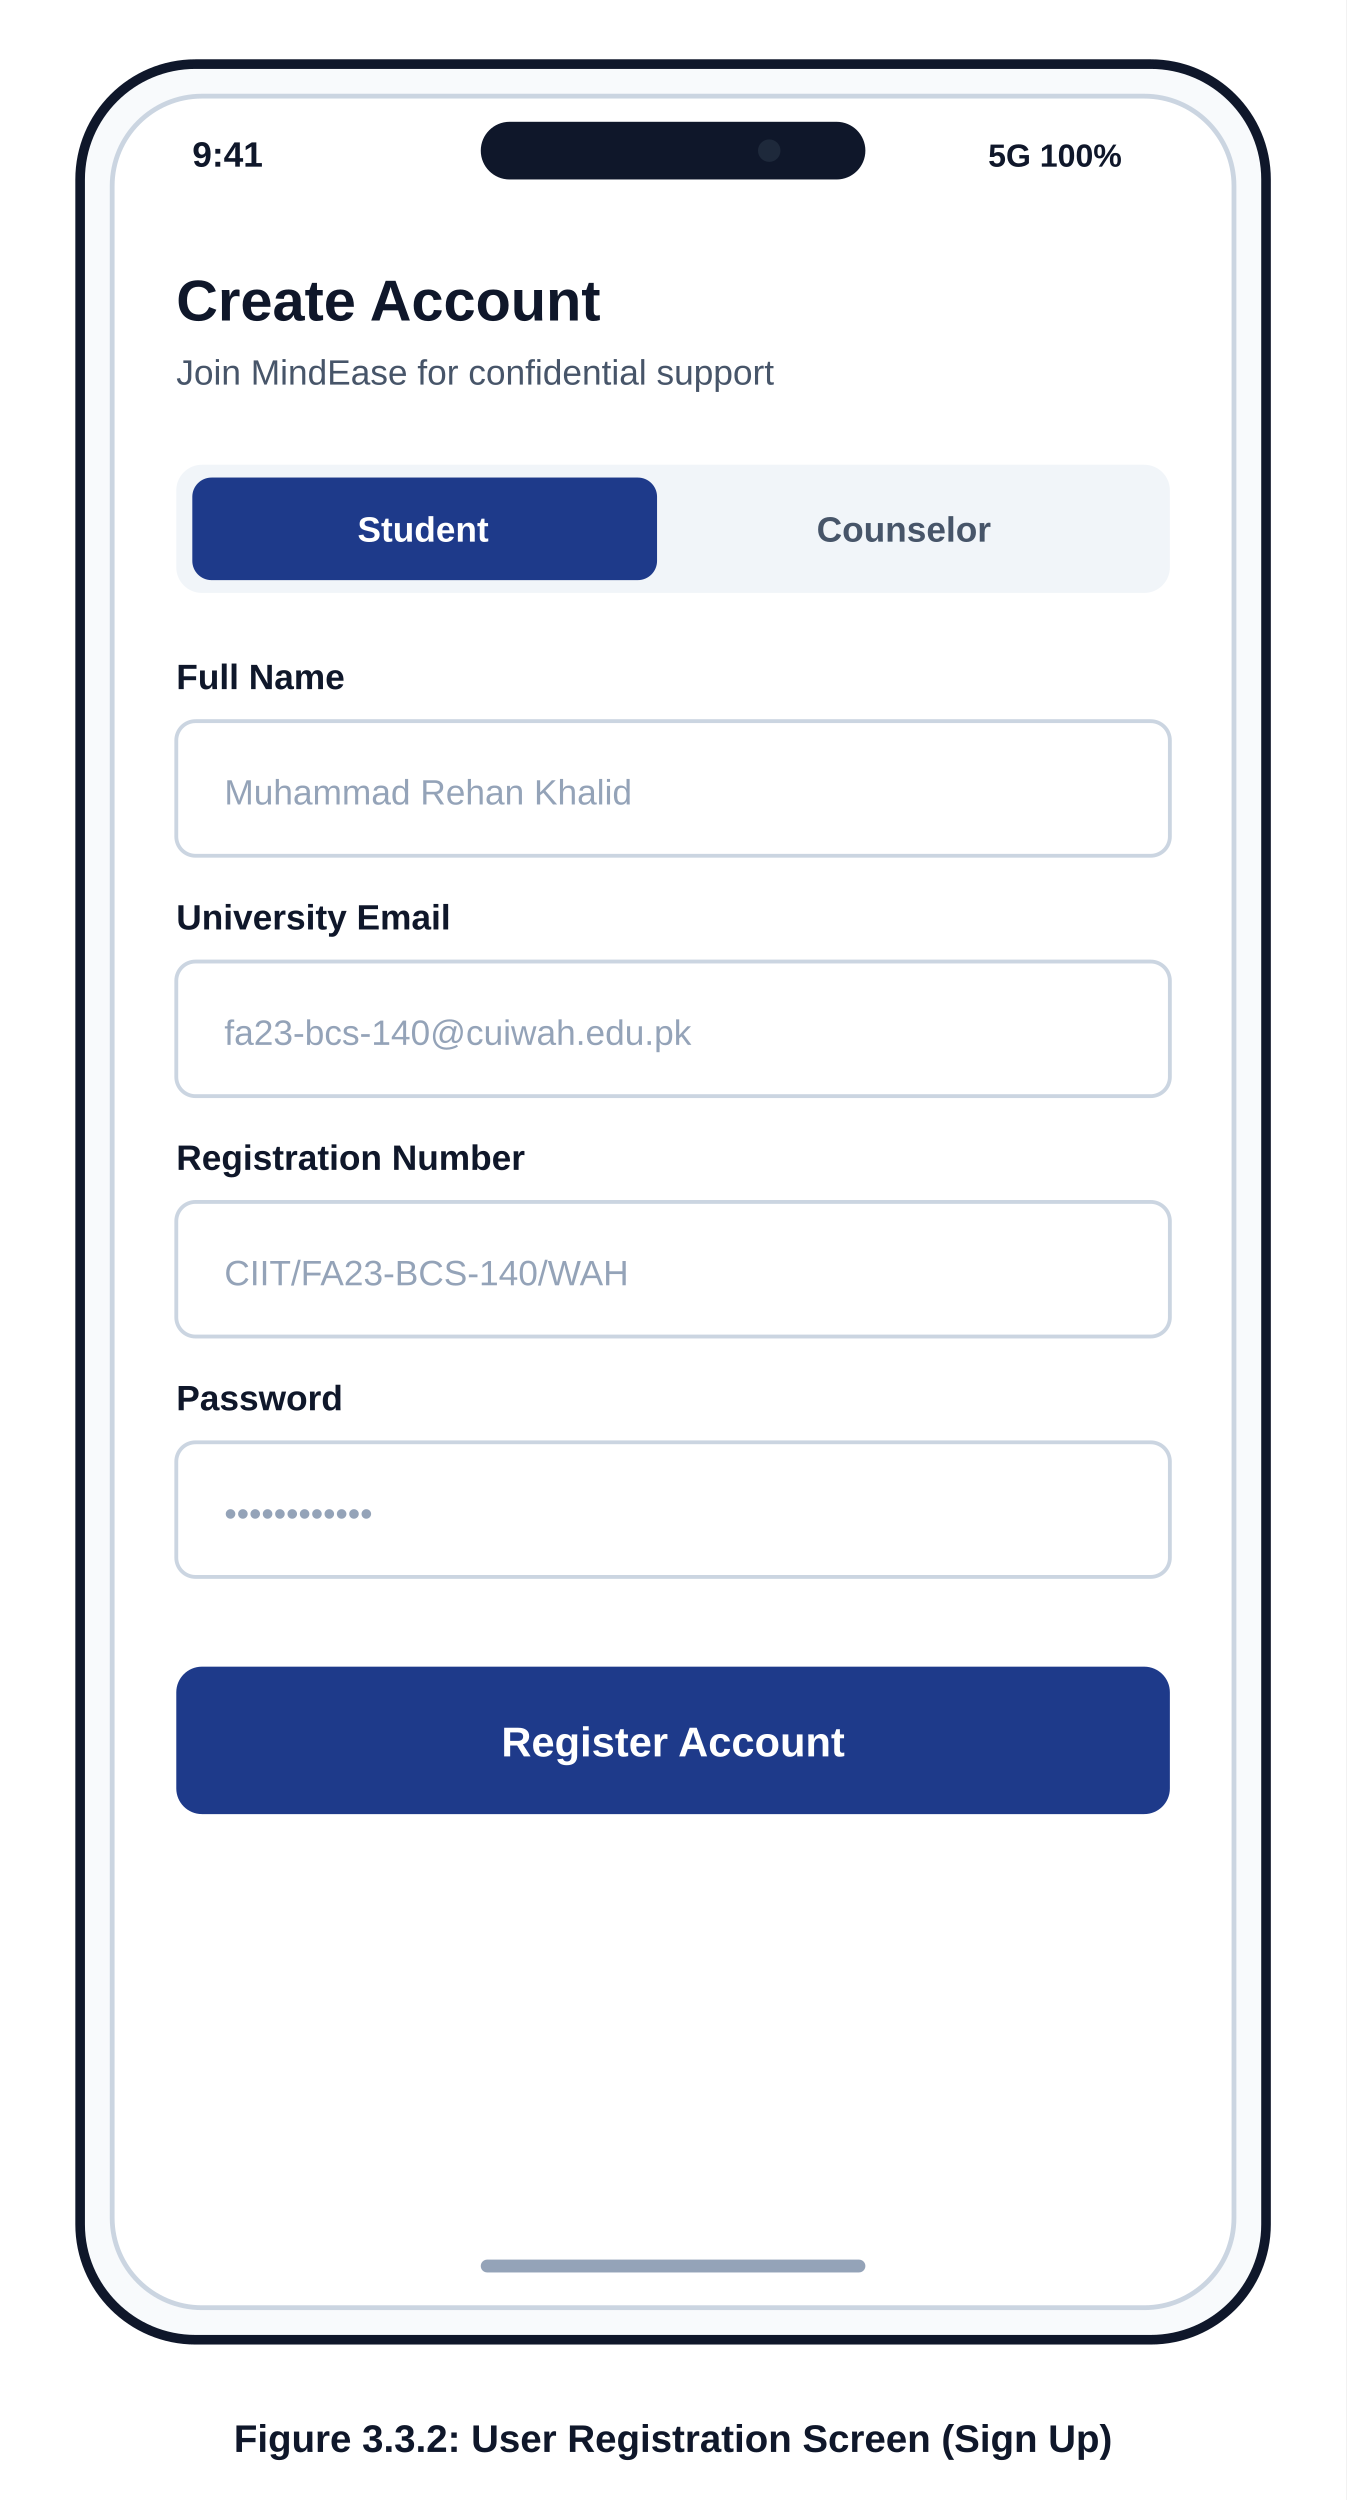
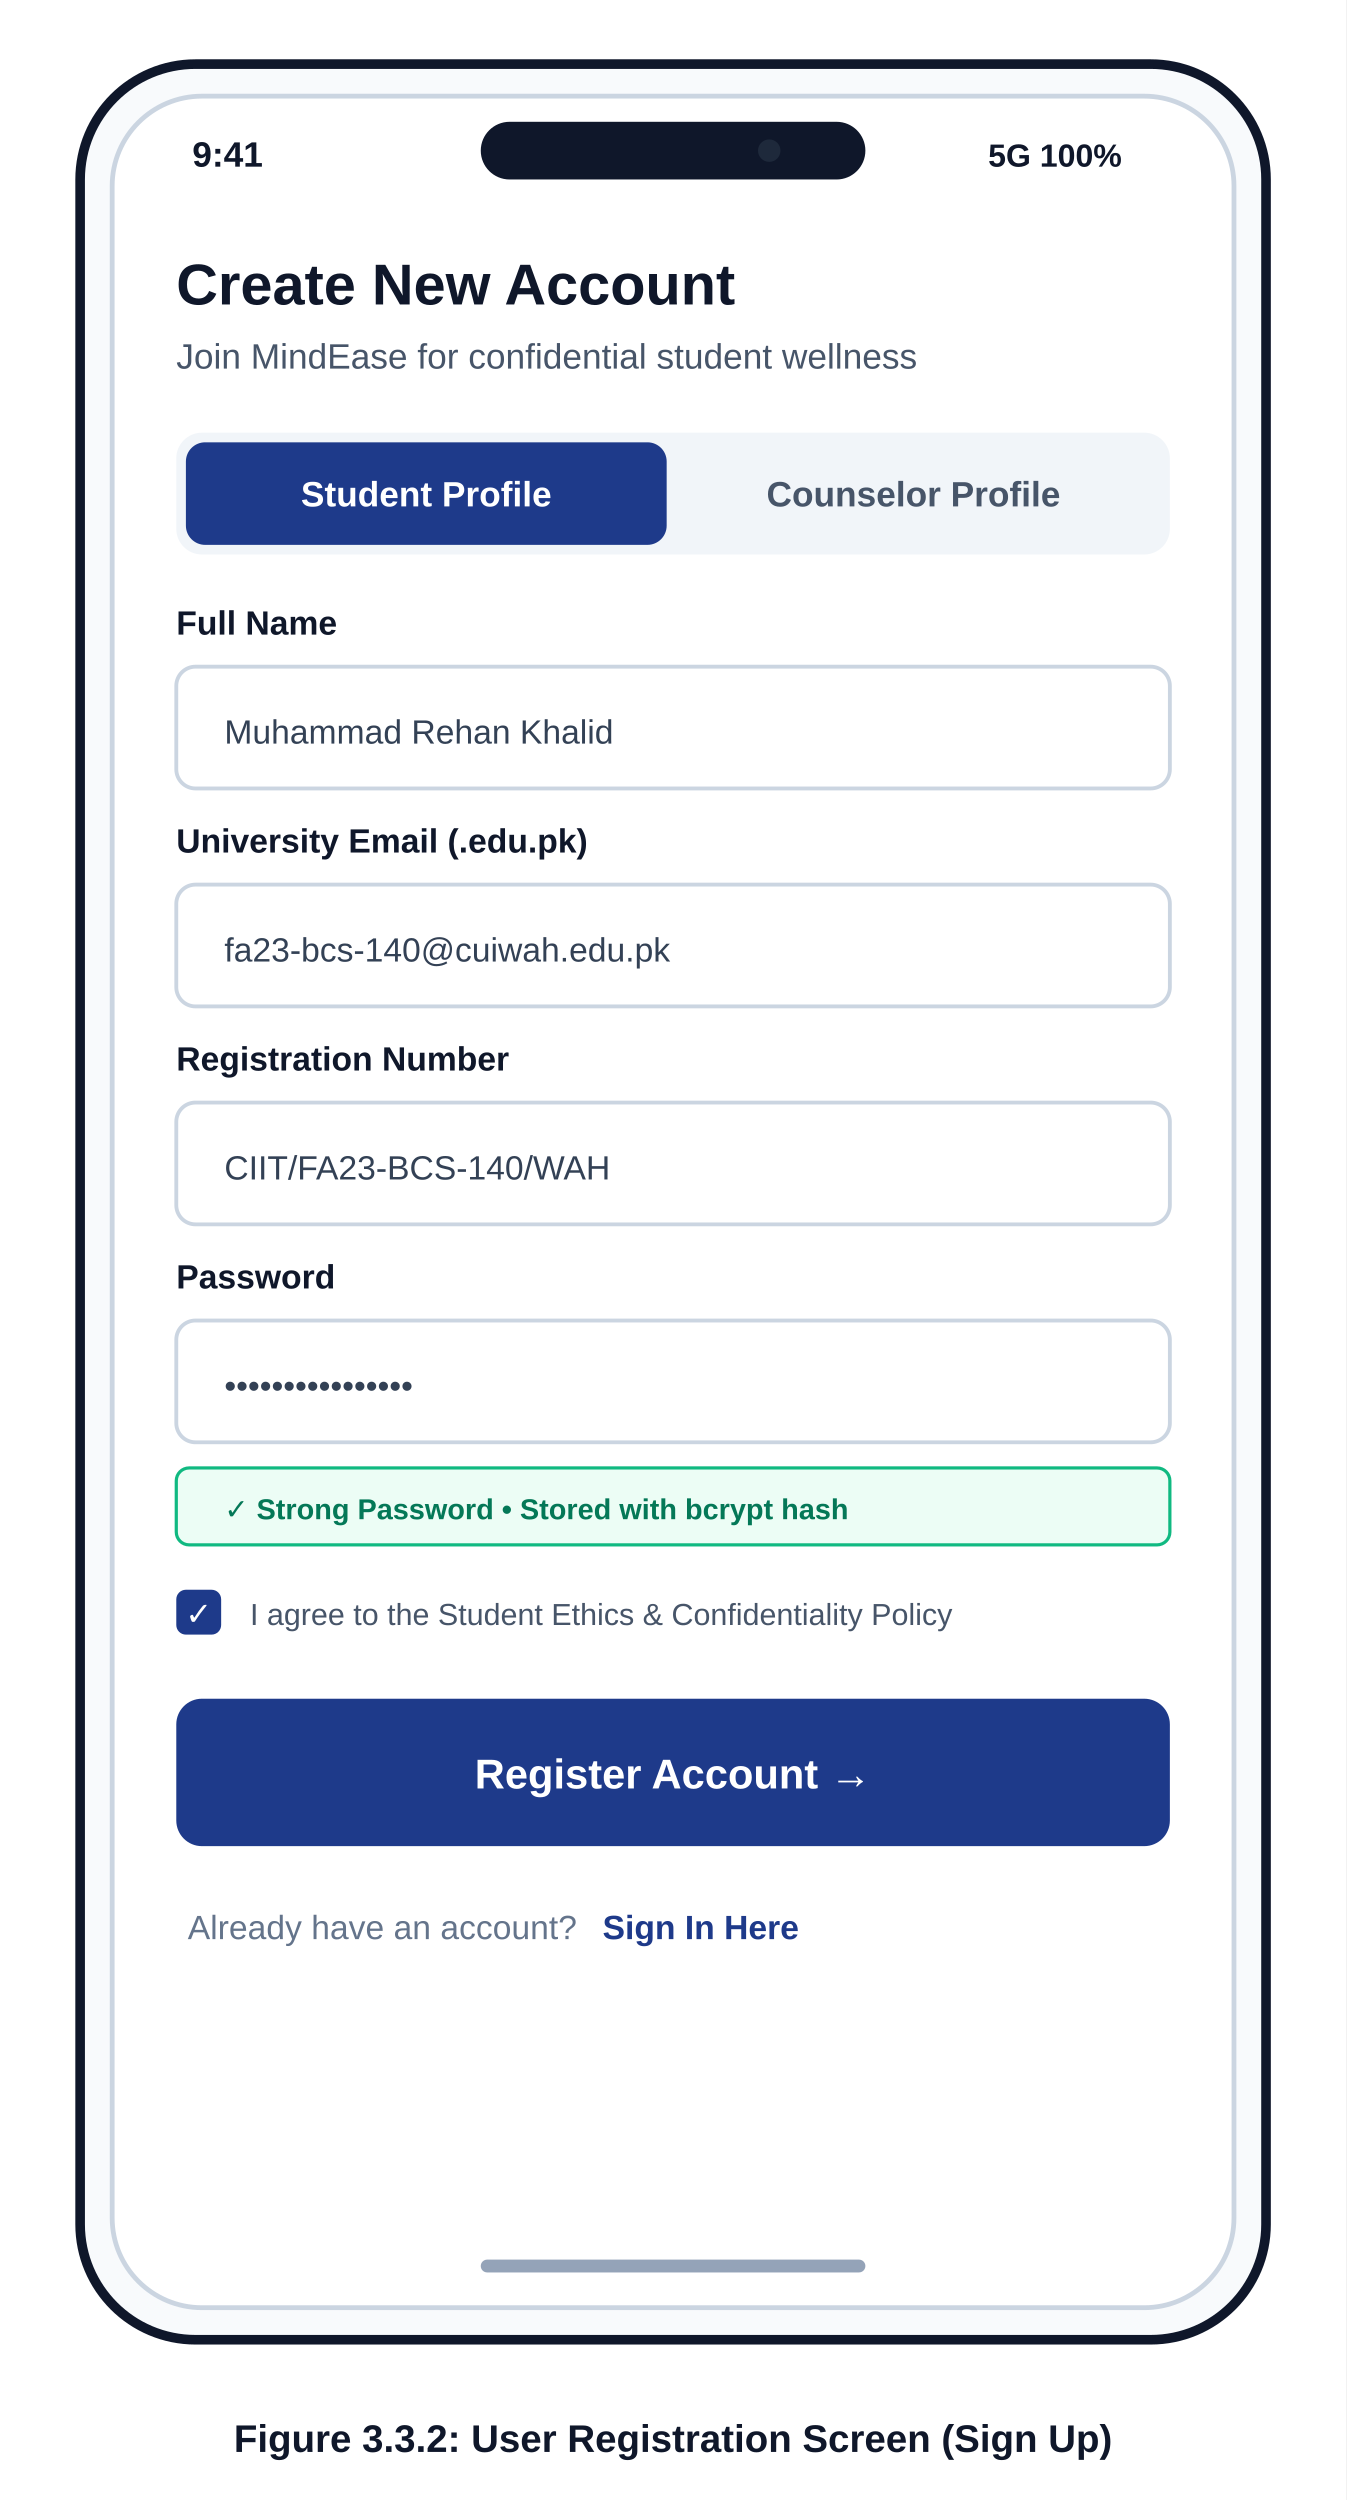
<svg xmlns="http://www.w3.org/2000/svg" width="420" height="780" viewBox="0 0 420 780">
  <rect width="420" height="780" fill="#ffffff" />
  <rect x="25" y="20" width="370" height="710" rx="36" fill="#f8fafc" stroke="#0f172a" stroke-width="3" />
  <rect x="35" y="30" width="350" height="690" rx="28" fill="#ffffff" stroke="#cbd5e1" stroke-width="1.5" />
  <rect x="150" y="38" width="120" height="18" rx="9" fill="#0f172a" />
  <circle cx="240" cy="47" r="3.5" fill="#1e293b" />
  <text x="60" y="52" font-family="Arial, sans-serif" font-size="11" font-weight="bold" fill="#0f172a">9:41</text>
  <text x="350" y="52" font-family="Arial, sans-serif" font-size="10" font-weight="bold" fill="#0f172a" text-anchor="end">5G 100%</text>
-   <text x="55" y="100" font-family="Arial, sans-serif" font-size="18" font-weight="bold" fill="#0f172a">Create Account</text>
-   <text x="55" y="120" font-family="Arial, sans-serif" font-size="11" fill="#475569">Join MindEase for confidential support</text>
-   <rect x="55" y="145" width="310" height="40" rx="8" fill="#f1f5f9" />
-   <rect x="60" y="149" width="145" height="32" rx="6" fill="#1e3a8a" />
-   <text x="132" y="169" font-family="Arial, sans-serif" font-size="11" font-weight="bold" fill="#ffffff" text-anchor="middle">Student</text>
-   <text x="282" y="169" font-family="Arial, sans-serif" font-size="11" font-weight="bold" fill="#475569" text-anchor="middle">Counselor</text>
-   <text x="55" y="215" font-family="Arial, sans-serif" font-size="11" font-weight="bold" fill="#0f172a">Full Name</text>
-   <rect x="55" y="225" width="310" height="42" rx="6" fill="#ffffff" stroke="#cbd5e1" stroke-width="1.2" />
-   <text x="70" y="251" font-family="Arial, sans-serif" font-size="11" fill="#94a3b8">Muhammad Rehan Khalid</text>
-   <text x="55" y="290" font-family="Arial, sans-serif" font-size="11" font-weight="bold" fill="#0f172a">University Email</text>
-   <rect x="55" y="300" width="310" height="42" rx="6" fill="#ffffff" stroke="#cbd5e1" stroke-width="1.2" />
-   <text x="70" y="326" font-family="Arial, sans-serif" font-size="11" fill="#94a3b8">fa23-bcs-140@cuiwah.edu.pk</text>
-   <text x="55" y="365" font-family="Arial, sans-serif" font-size="11" font-weight="bold" fill="#0f172a">Registration Number</text>
-   <rect x="55" y="375" width="310" height="42" rx="6" fill="#ffffff" stroke="#cbd5e1" stroke-width="1.2" />
-   <text x="70" y="401" font-family="Arial, sans-serif" font-size="11" fill="#94a3b8">CIIT/FA23-BCS-140/WAH</text>
-   <text x="55" y="440" font-family="Arial, sans-serif" font-size="11" font-weight="bold" fill="#0f172a">Password</text>
-   <rect x="55" y="450" width="310" height="42" rx="6" fill="#ffffff" stroke="#cbd5e1" stroke-width="1.2" />
-   <text x="70" y="476" font-family="Arial, sans-serif" font-size="11" fill="#94a3b8">••••••••••••</text>
-   <rect x="55" y="520" width="310" height="46" rx="8" fill="#1e3a8a" />
-   <text x="210" y="548" font-family="Arial, sans-serif" font-size="13" font-weight="bold" fill="#ffffff" text-anchor="middle">Register Account</text>
+   <text x="55" y="95" font-family="Arial, sans-serif" font-size="18" font-weight="bold" fill="#0f172a">Create New Account</text>
+   <text x="55" y="115" font-family="Arial, sans-serif" font-size="11" fill="#475569">Join MindEase for confidential student wellness</text>
+   <rect x="55" y="135" width="310" height="38" rx="8" fill="#f1f5f9" />
+   <rect x="58" y="138" width="150" height="32" rx="6" fill="#1e3a8a" />
+   <text x="133" y="158" font-family="Arial, sans-serif" font-size="11" font-weight="bold" fill="#ffffff" text-anchor="middle">Student Profile</text>
+   <text x="285" y="158" font-family="Arial, sans-serif" font-size="11" font-weight="bold" fill="#475569" text-anchor="middle">Counselor Profile</text>
+   <text x="55" y="198" font-family="Arial, sans-serif" font-size="10.5" font-weight="bold" fill="#0f172a">Full Name</text>
+   <rect x="55" y="208" width="310" height="38" rx="6" fill="#ffffff" stroke="#cbd5e1" stroke-width="1.2" />
+   <text x="70" y="232" font-family="Arial, sans-serif" font-size="10.5" fill="#334155">Muhammad Rehan Khalid</text>
+   <text x="55" y="266" font-family="Arial, sans-serif" font-size="10.5" font-weight="bold" fill="#0f172a">University Email (.edu.pk)</text>
+   <rect x="55" y="276" width="310" height="38" rx="6" fill="#ffffff" stroke="#cbd5e1" stroke-width="1.2" />
+   <text x="70" y="300" font-family="Arial, sans-serif" font-size="10.5" fill="#334155">fa23-bcs-140@cuiwah.edu.pk</text>
+   <text x="55" y="334" font-family="Arial, sans-serif" font-size="10.5" font-weight="bold" fill="#0f172a">Registration Number</text>
+   <rect x="55" y="344" width="310" height="38" rx="6" fill="#ffffff" stroke="#cbd5e1" stroke-width="1.2" />
+   <text x="70" y="368" font-family="Arial, sans-serif" font-size="10.5" fill="#334155">CIIT/FA23-BCS-140/WAH</text>
+   <text x="55" y="402" font-family="Arial, sans-serif" font-size="10.5" font-weight="bold" fill="#0f172a">Password</text>
+   <rect x="55" y="412" width="310" height="38" rx="6" fill="#ffffff" stroke="#cbd5e1" stroke-width="1.2" />
+   <text x="70" y="436" font-family="Arial, sans-serif" font-size="10.5" fill="#334155">••••••••••••••••</text>
+   <rect x="55" y="458" width="310" height="24" rx="4" fill="#ecfdf5" stroke="#10b981" />
+   <text x="70" y="474" font-family="Arial, sans-serif" font-size="9" font-weight="bold" fill="#047857">✓ Strong Password • Stored with bcrypt hash</text>
+   <rect x="55" y="496" width="14" height="14" rx="3" fill="#1e3a8a" />
+   <text x="62" y="507" font-family="Arial, sans-serif" font-size="10" font-weight="bold" fill="#ffffff" text-anchor="middle">✓</text>
+   <text x="78" y="507" font-family="Arial, sans-serif" font-size="9.5" fill="#475569">I agree to the Student Ethics &amp; Confidentiality Policy</text>
+   <rect x="55" y="530" width="310" height="46" rx="8" fill="#1e3a8a" />
+   <text x="210" y="558" font-family="Arial, sans-serif" font-size="13" font-weight="bold" fill="#ffffff" text-anchor="middle">Register Account →</text>
+   <text x="180" y="605" font-family="Arial, sans-serif" font-size="10.5" fill="#64748b" text-anchor="end">Already have an account?</text>
+   <text x="188" y="605" font-family="Arial, sans-serif" font-size="10.5" font-weight="bold" fill="#1e3a8a" text-anchor="start">Sign In Here</text>
  <rect x="150" y="705" width="120" height="4" rx="2" fill="#94a3b8" />
  <text x="210.0" y="765" font-family="Arial, sans-serif" font-size="12" font-weight="bold" fill="#0f172a" text-anchor="middle">Figure 3.3.2: User Registration Screen (Sign Up)</text>
</svg>
